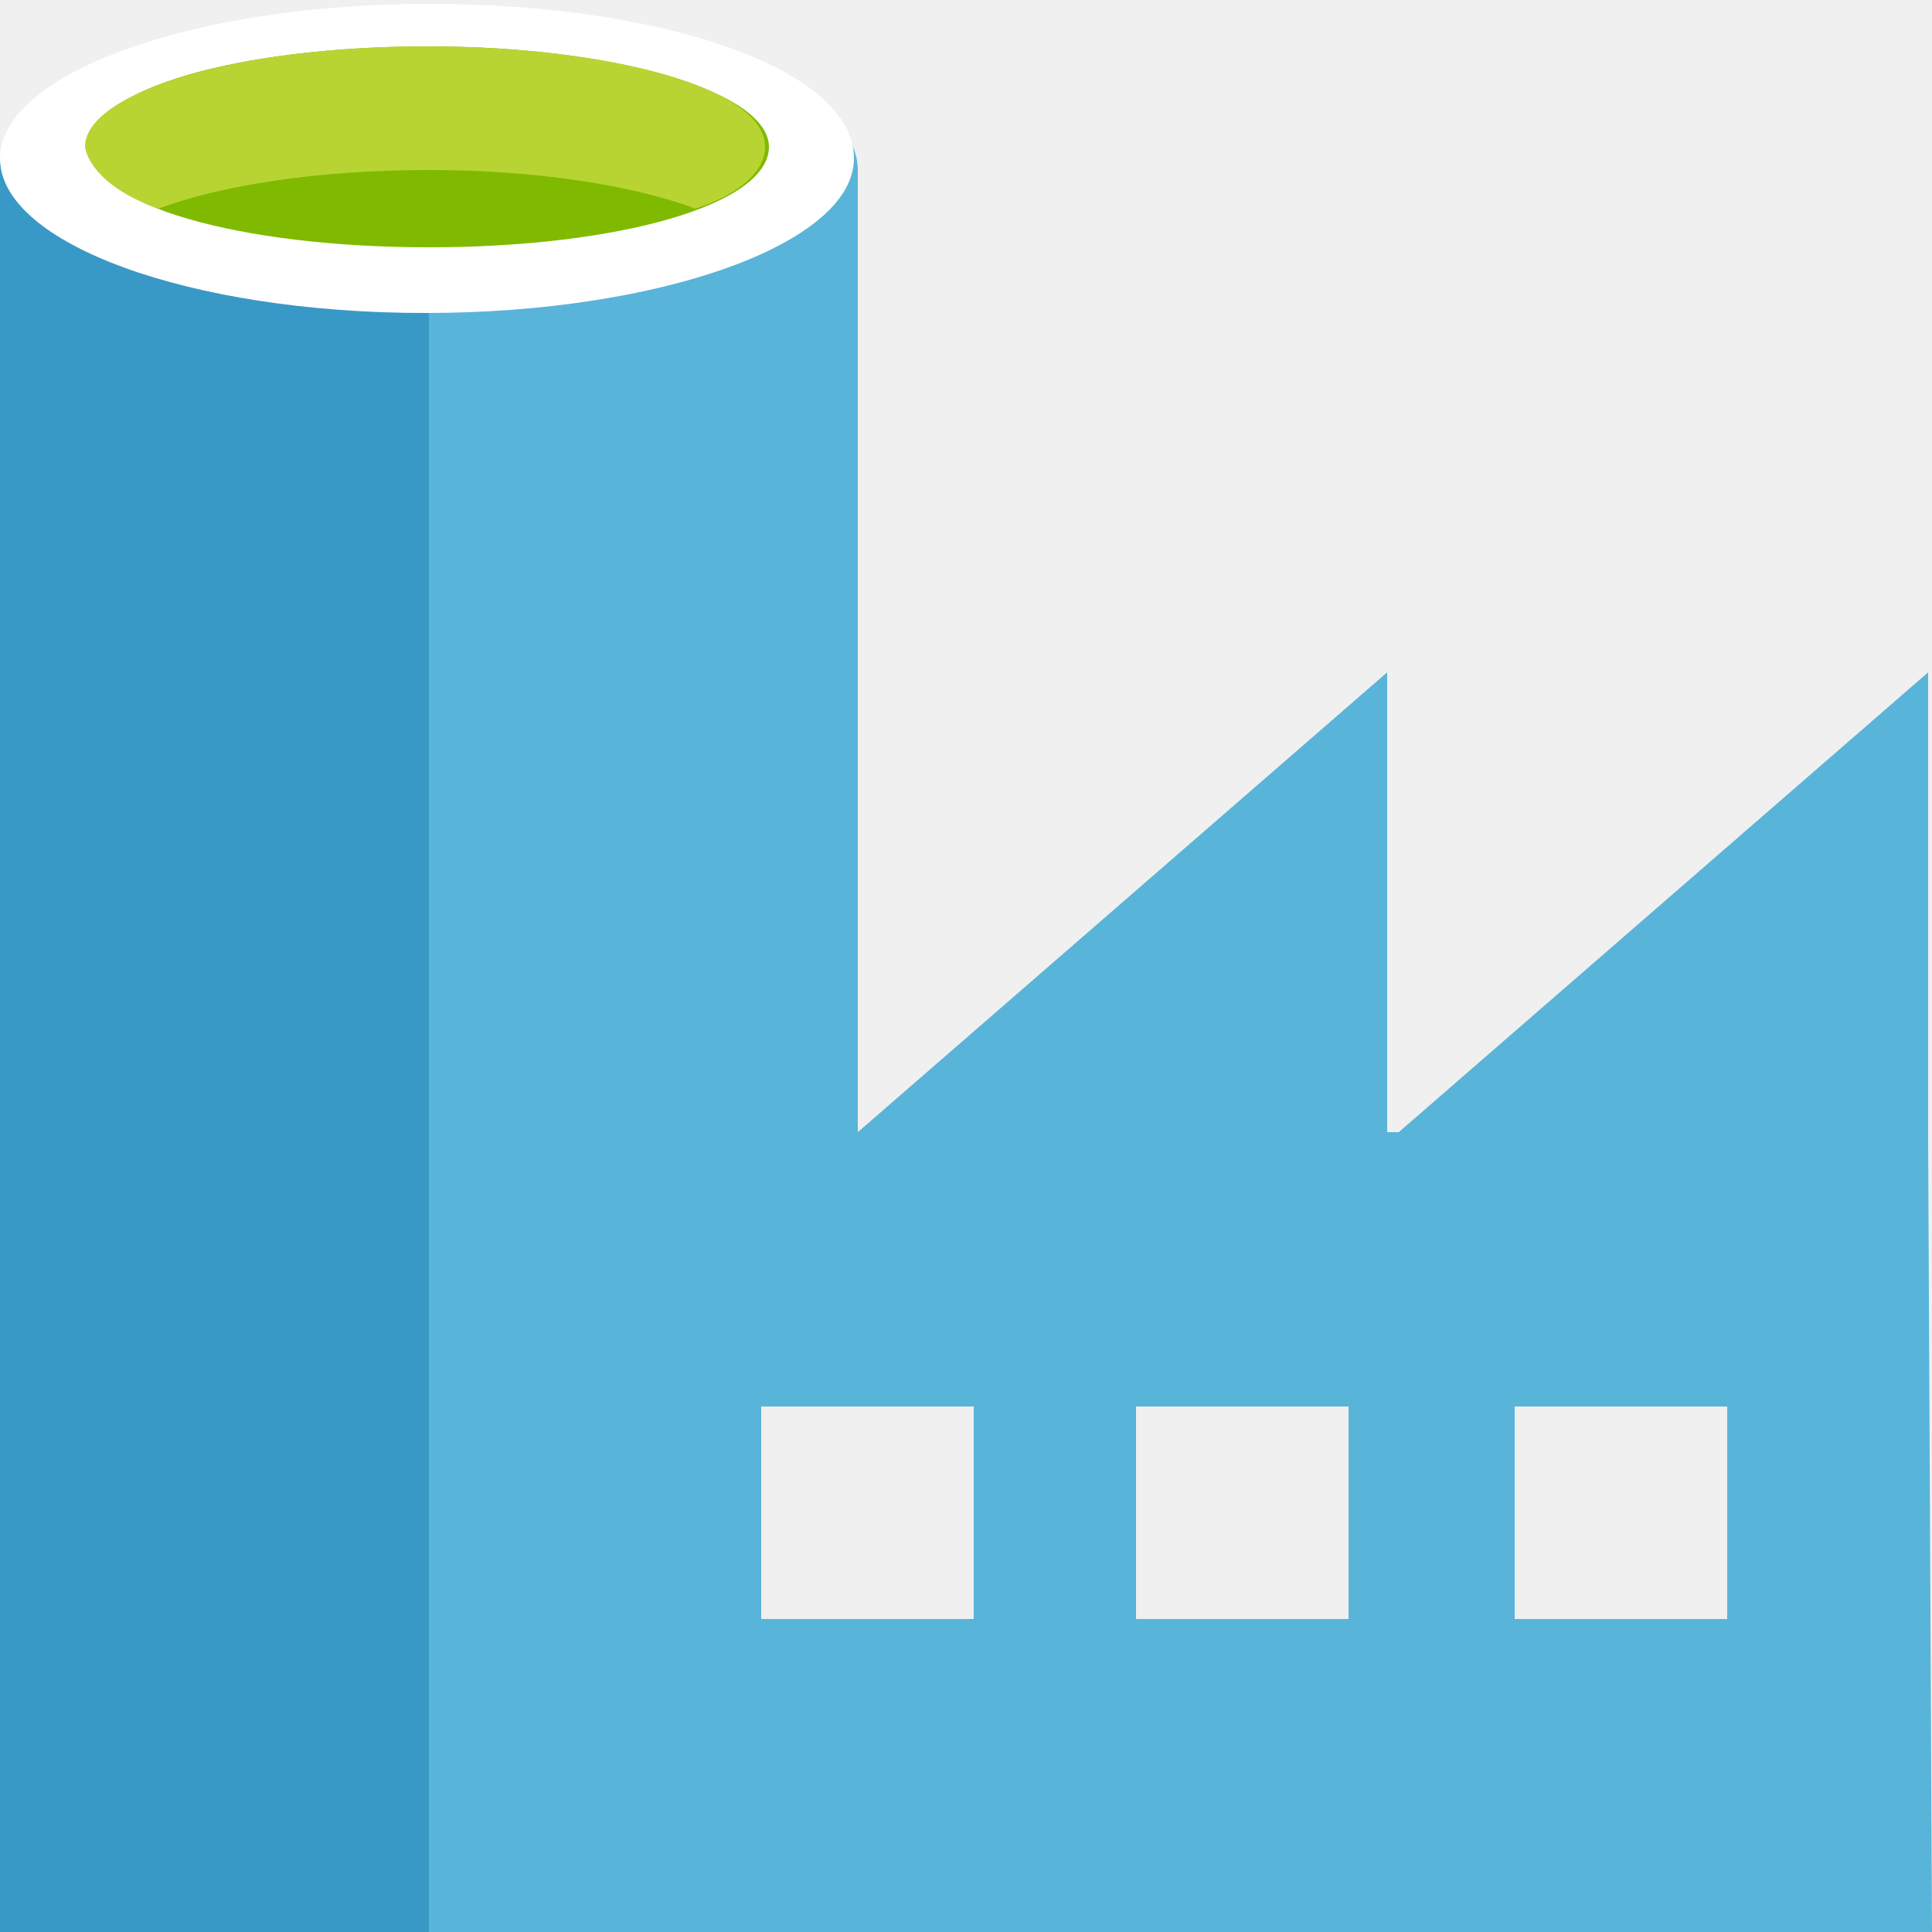
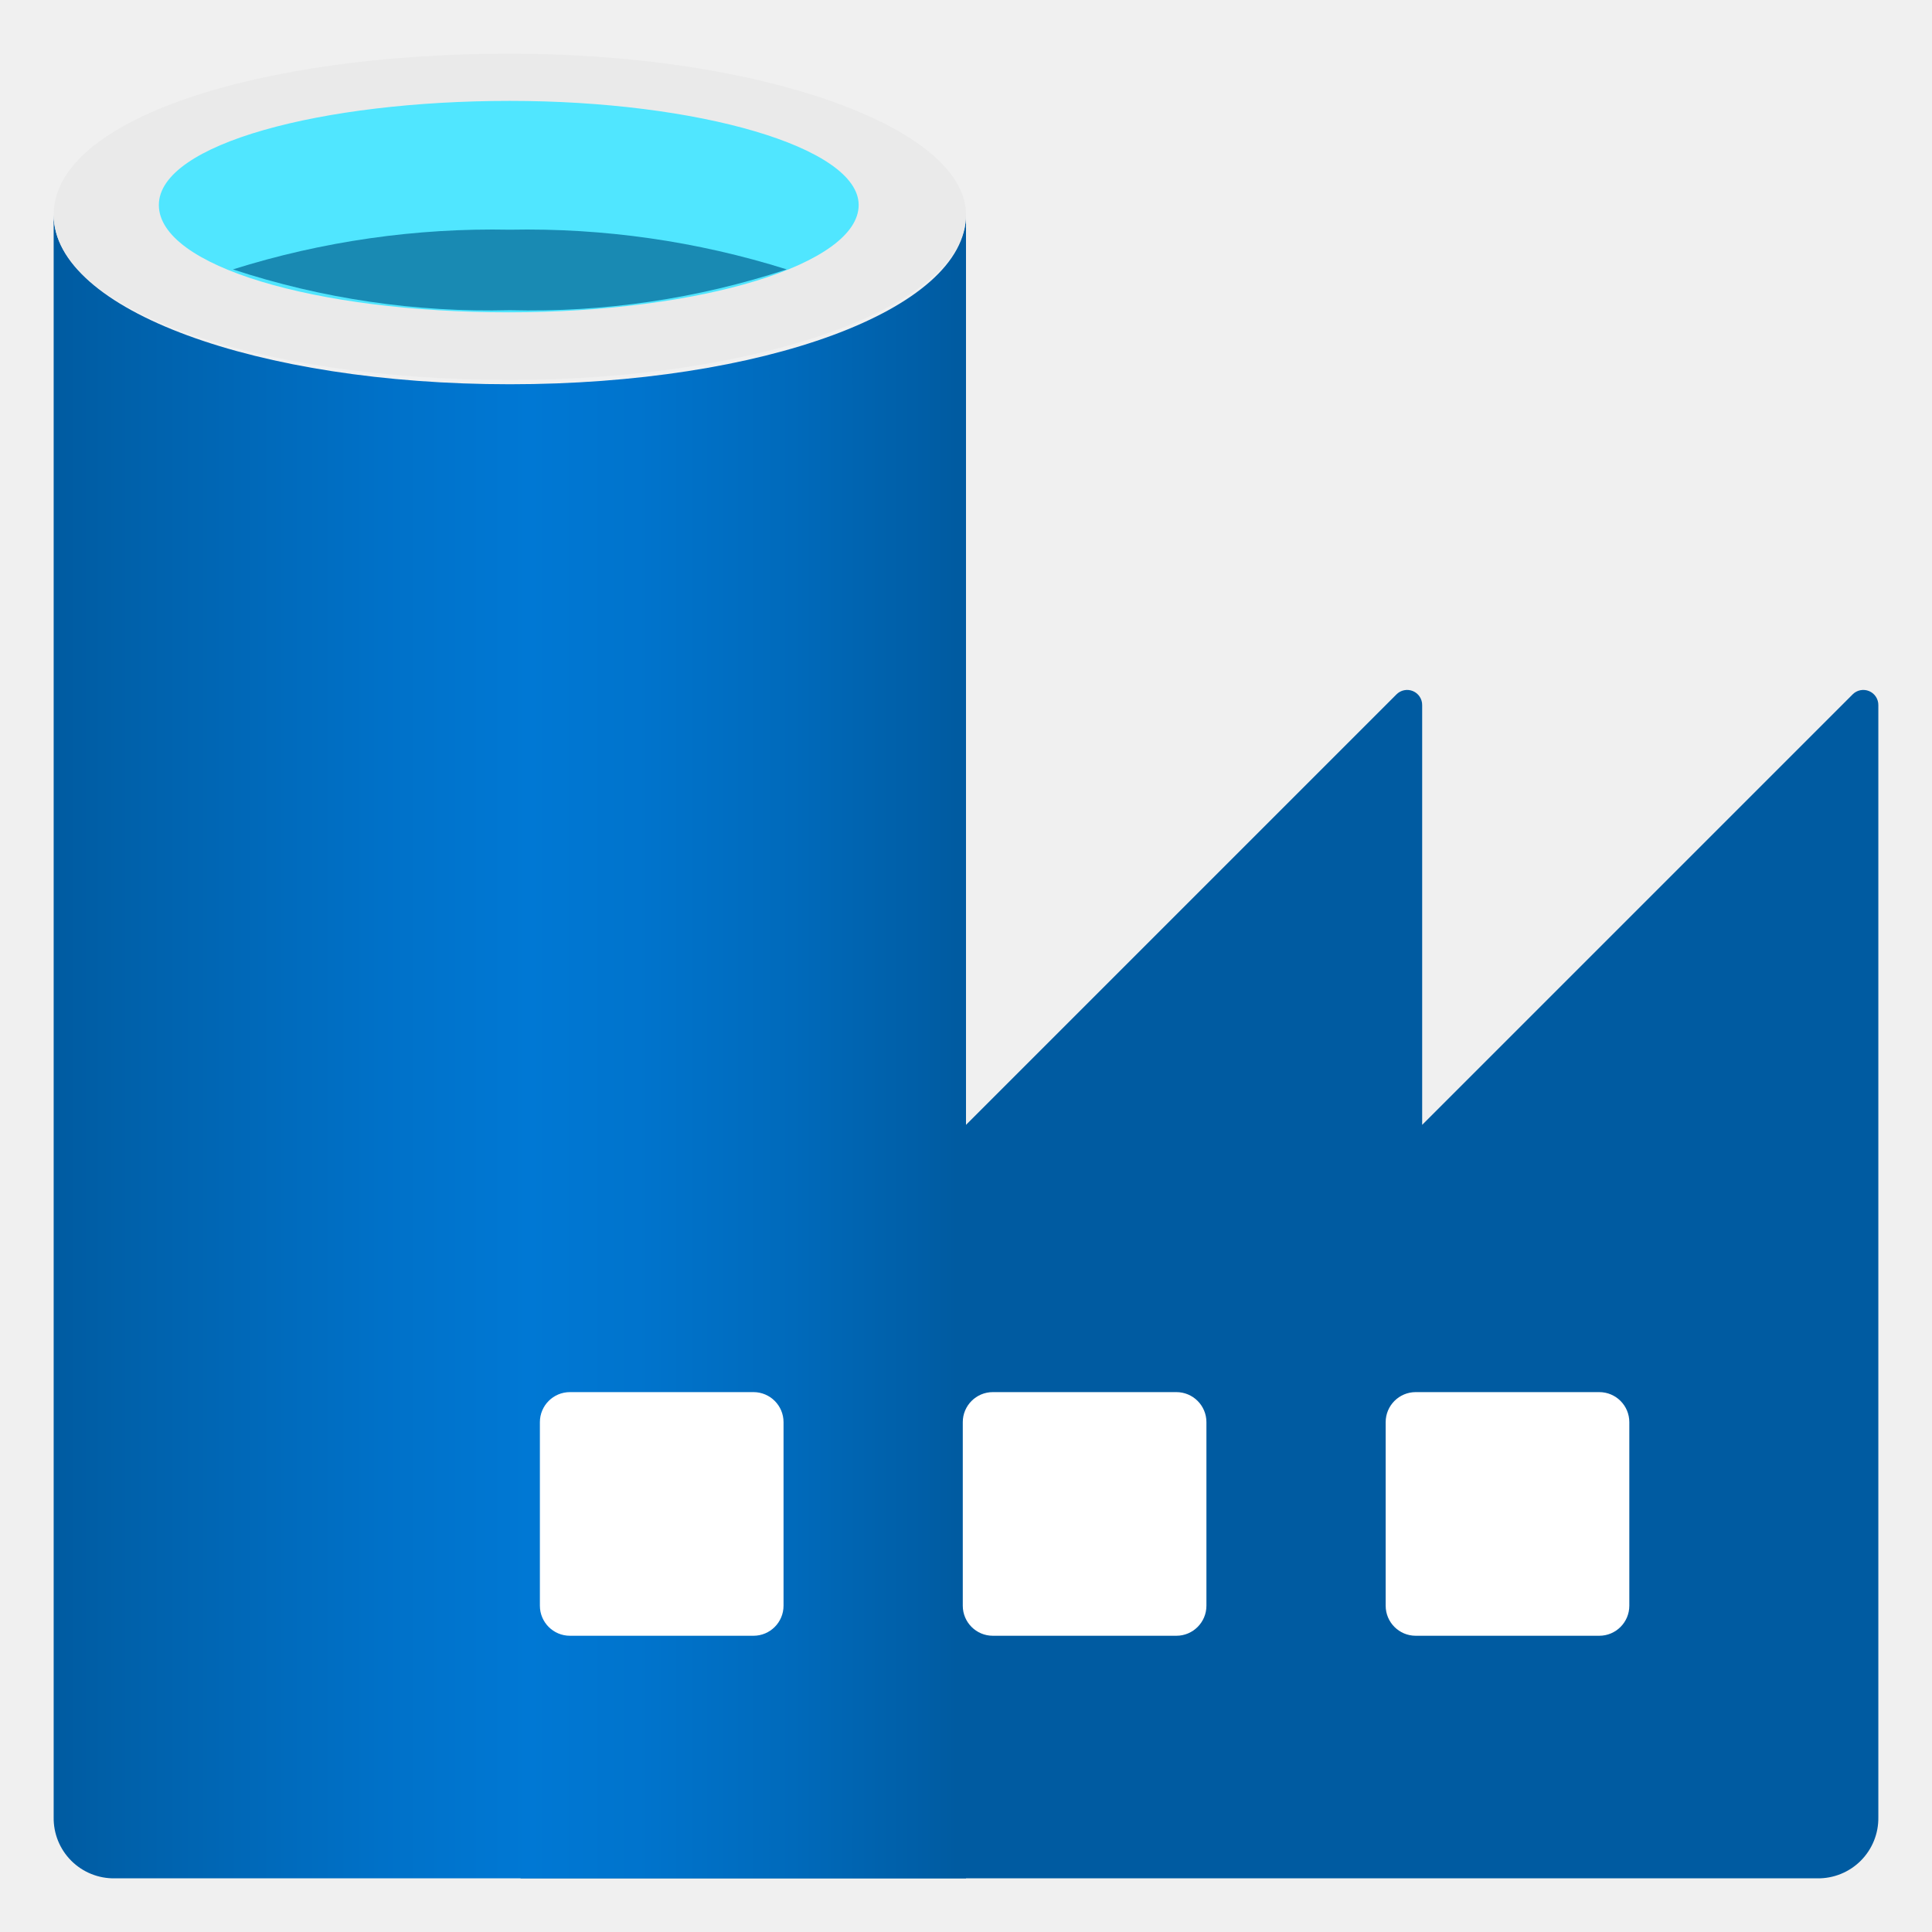
- <svg xmlns="http://www.w3.org/2000/svg" width="50" height="50">
-   <path fill="#59B4D9" d="M49.9 29.5V17.4L36.2 29.3h-.3V17.4L22.2 29.3V4.4c0-2.1-4.7-4.2-10.9-4.2S0 2.2 0 4.4V50h50l-.1-20.5zM11.3 6.4c-4.5 0-8.1-1.1-8.1-2.3s3.6-2.3 8.1-2.3 8.1 1 8.1 2.3c-.1 1.2-3.7 2.3-8.1 2.3zm23.6 35.5h-5.5v-5.5h5.5v5.5zm-9.7 0h-5.5v-5.5h5.5v5.5zm14 0v-5.5h5.5v5.5h-5.5z" />
-   <path fill="#3999C6" d="M0 4.1h11.1V50H0z" />
-   <path fill="#FFF" d="M22.1 4.1c0 2.2-5 4-11.1 4S0 6.3 0 4.1s5-4 11.1-4 11 1.7 11 4" />
-   <path fill="#7FBA00" d="M19.9 3.8c0 1.5-3.9 2.6-8.8 2.6S2.3 5.3 2.3 3.8s3.9-2.6 8.8-2.6 8.8 1.2 8.8 2.6" />
-   <path fill="#B8D432" d="M18 5.4c1.2-.4 1.8-1 1.8-1.6 0-1.5-3.9-2.6-8.8-2.6S2.2 2.4 2.2 3.8c.1.6.8 1.2 1.9 1.6 1.6-.6 4.1-1 7-1 2.8 0 5.3.4 6.9 1" />
+ <svg xmlns="http://www.w3.org/2000/svg" id="f9ed9690-6753-43a7-8b32-d66ac7b8a99a" width="18" height="18" viewBox="0 0 18 18">
+   <defs>
+     <linearGradient id="f710a364-083f-494c-9d96-89b92ee2d5a8" x1="0.5" y1="9.77" x2="9" y2="9.77" gradientUnits="userSpaceOnUse">
+       <stop offset="0" stop-color="#005ba1" />
+       <stop offset="0.07" stop-color="#0060a9" />
+       <stop offset="0.36" stop-color="#0071c8" />
+       <stop offset="0.52" stop-color="#0078d4" />
+       <stop offset="0.64" stop-color="#0074cd" />
+       <stop offset="0.81" stop-color="#006abb" />
+       <stop offset="0.99" stop-color="#005ba1" />
+     </linearGradient>
+   </defs>
+   <g>
+     <path d="M13.25,10.48V6.57a.14.14,0,0,0-.24-.1l-4,4L4.85,14.63V17.5H16.93a.56.56,0,0,0,.57-.57V6.57a.14.14,0,0,0-.24-.1Z" fill="#005ba1" />
+     <path d="M4.75,3.58C2.4,3.58.5,2.89.5,2V7.67h0v9.26a.56.56,0,0,0,.57.57H9V2C9,2.89,7.1,3.58,4.75,3.58Z" fill="url(#f710a364-083f-494c-9d96-89b92ee2d5a8)" />
+     <rect x="12.91" y="12.97" width="2.27" height="2.27" rx="0.28" fill="#fff" />
+     <rect x="8.97" y="12.97" width="2.27" height="2.27" rx="0.28" fill="#fff" />
+     <rect x="5.03" y="12.97" width="2.27" height="2.27" rx="0.28" fill="#fff" />
+     <path d="M9,2c0,.85-1.9,1.54-4.25,1.54S.5,2.89.5,2,2.4.5,4.75.5,9,1.19,9,2" fill="#eaeaea" />
+     <path d="M8,1.91c0,.55-1.46,1-3.26,1s-3.26-.43-3.26-1S3,.94,4.75.94,8,1.37,8,1.91" fill="#50e6ff" />
+     <path d="M4.75,2.14a8.07,8.07,0,0,0-2.58.37,7.64,7.64,0,0,0,2.58.38,7.64,7.64,0,0,0,2.58-.38A8.07,8.07,0,0,0,4.75,2.14Z" fill="#198ab3" />
+   </g>
</svg>
